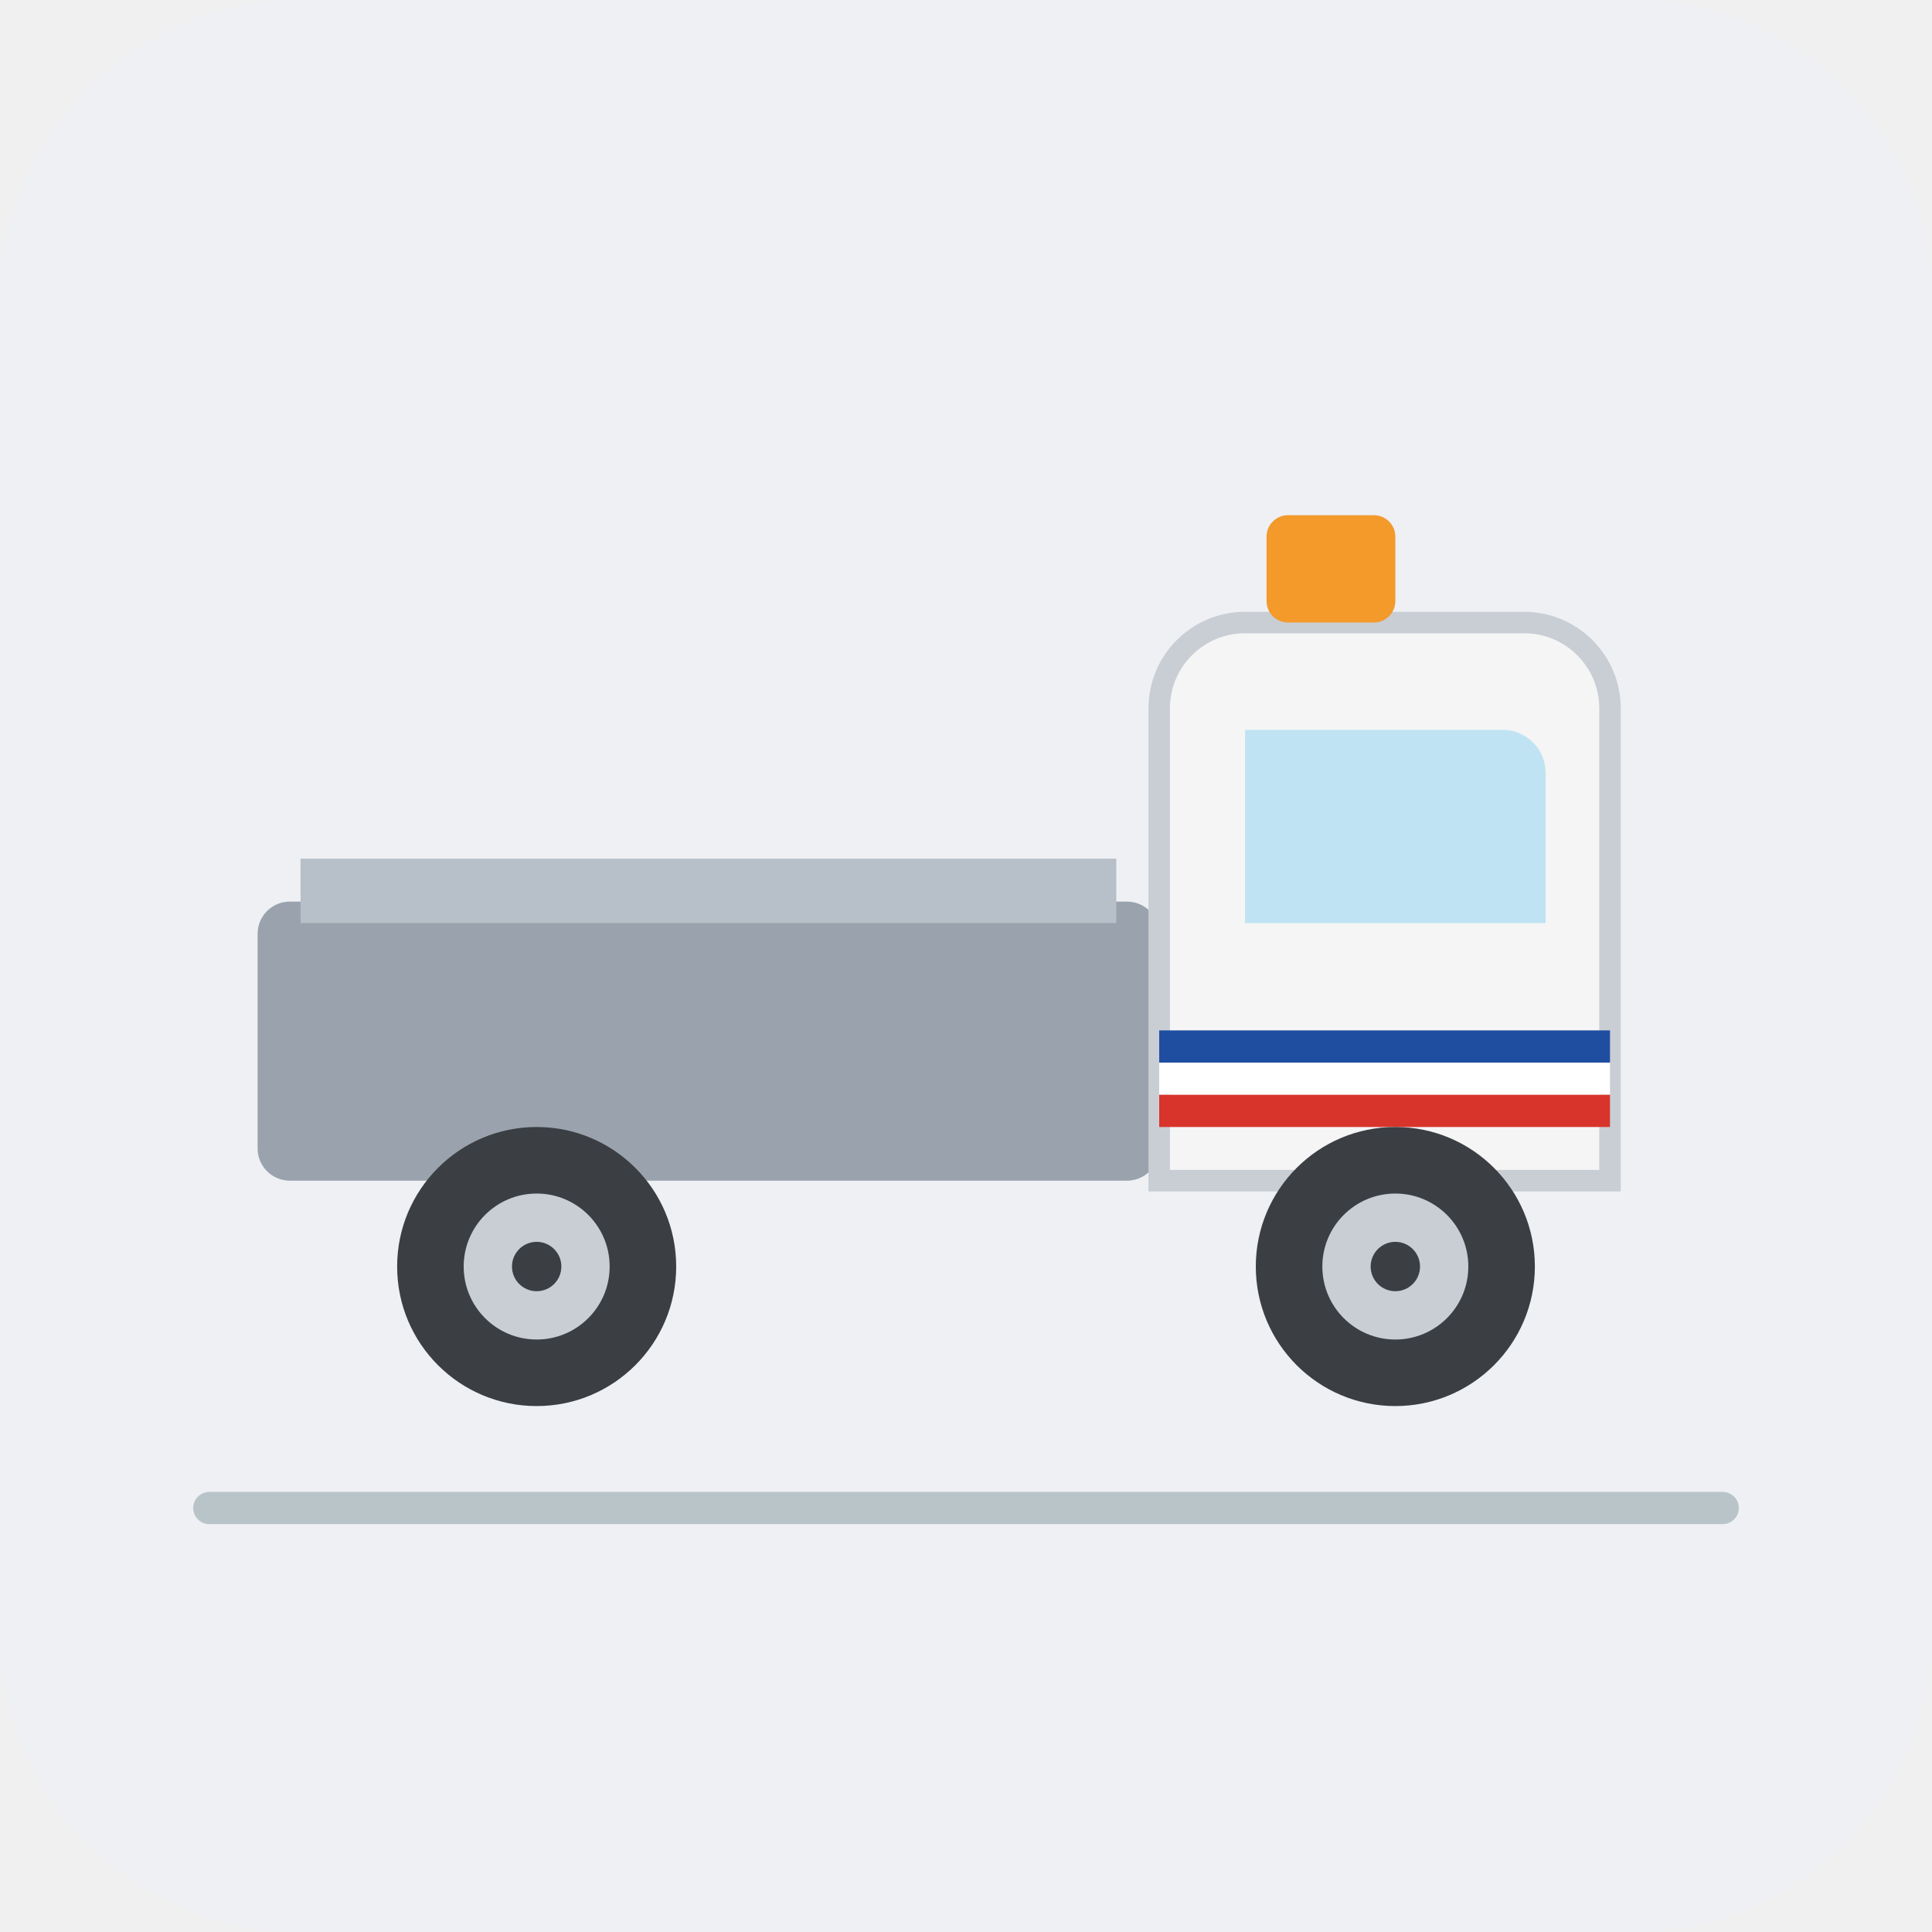
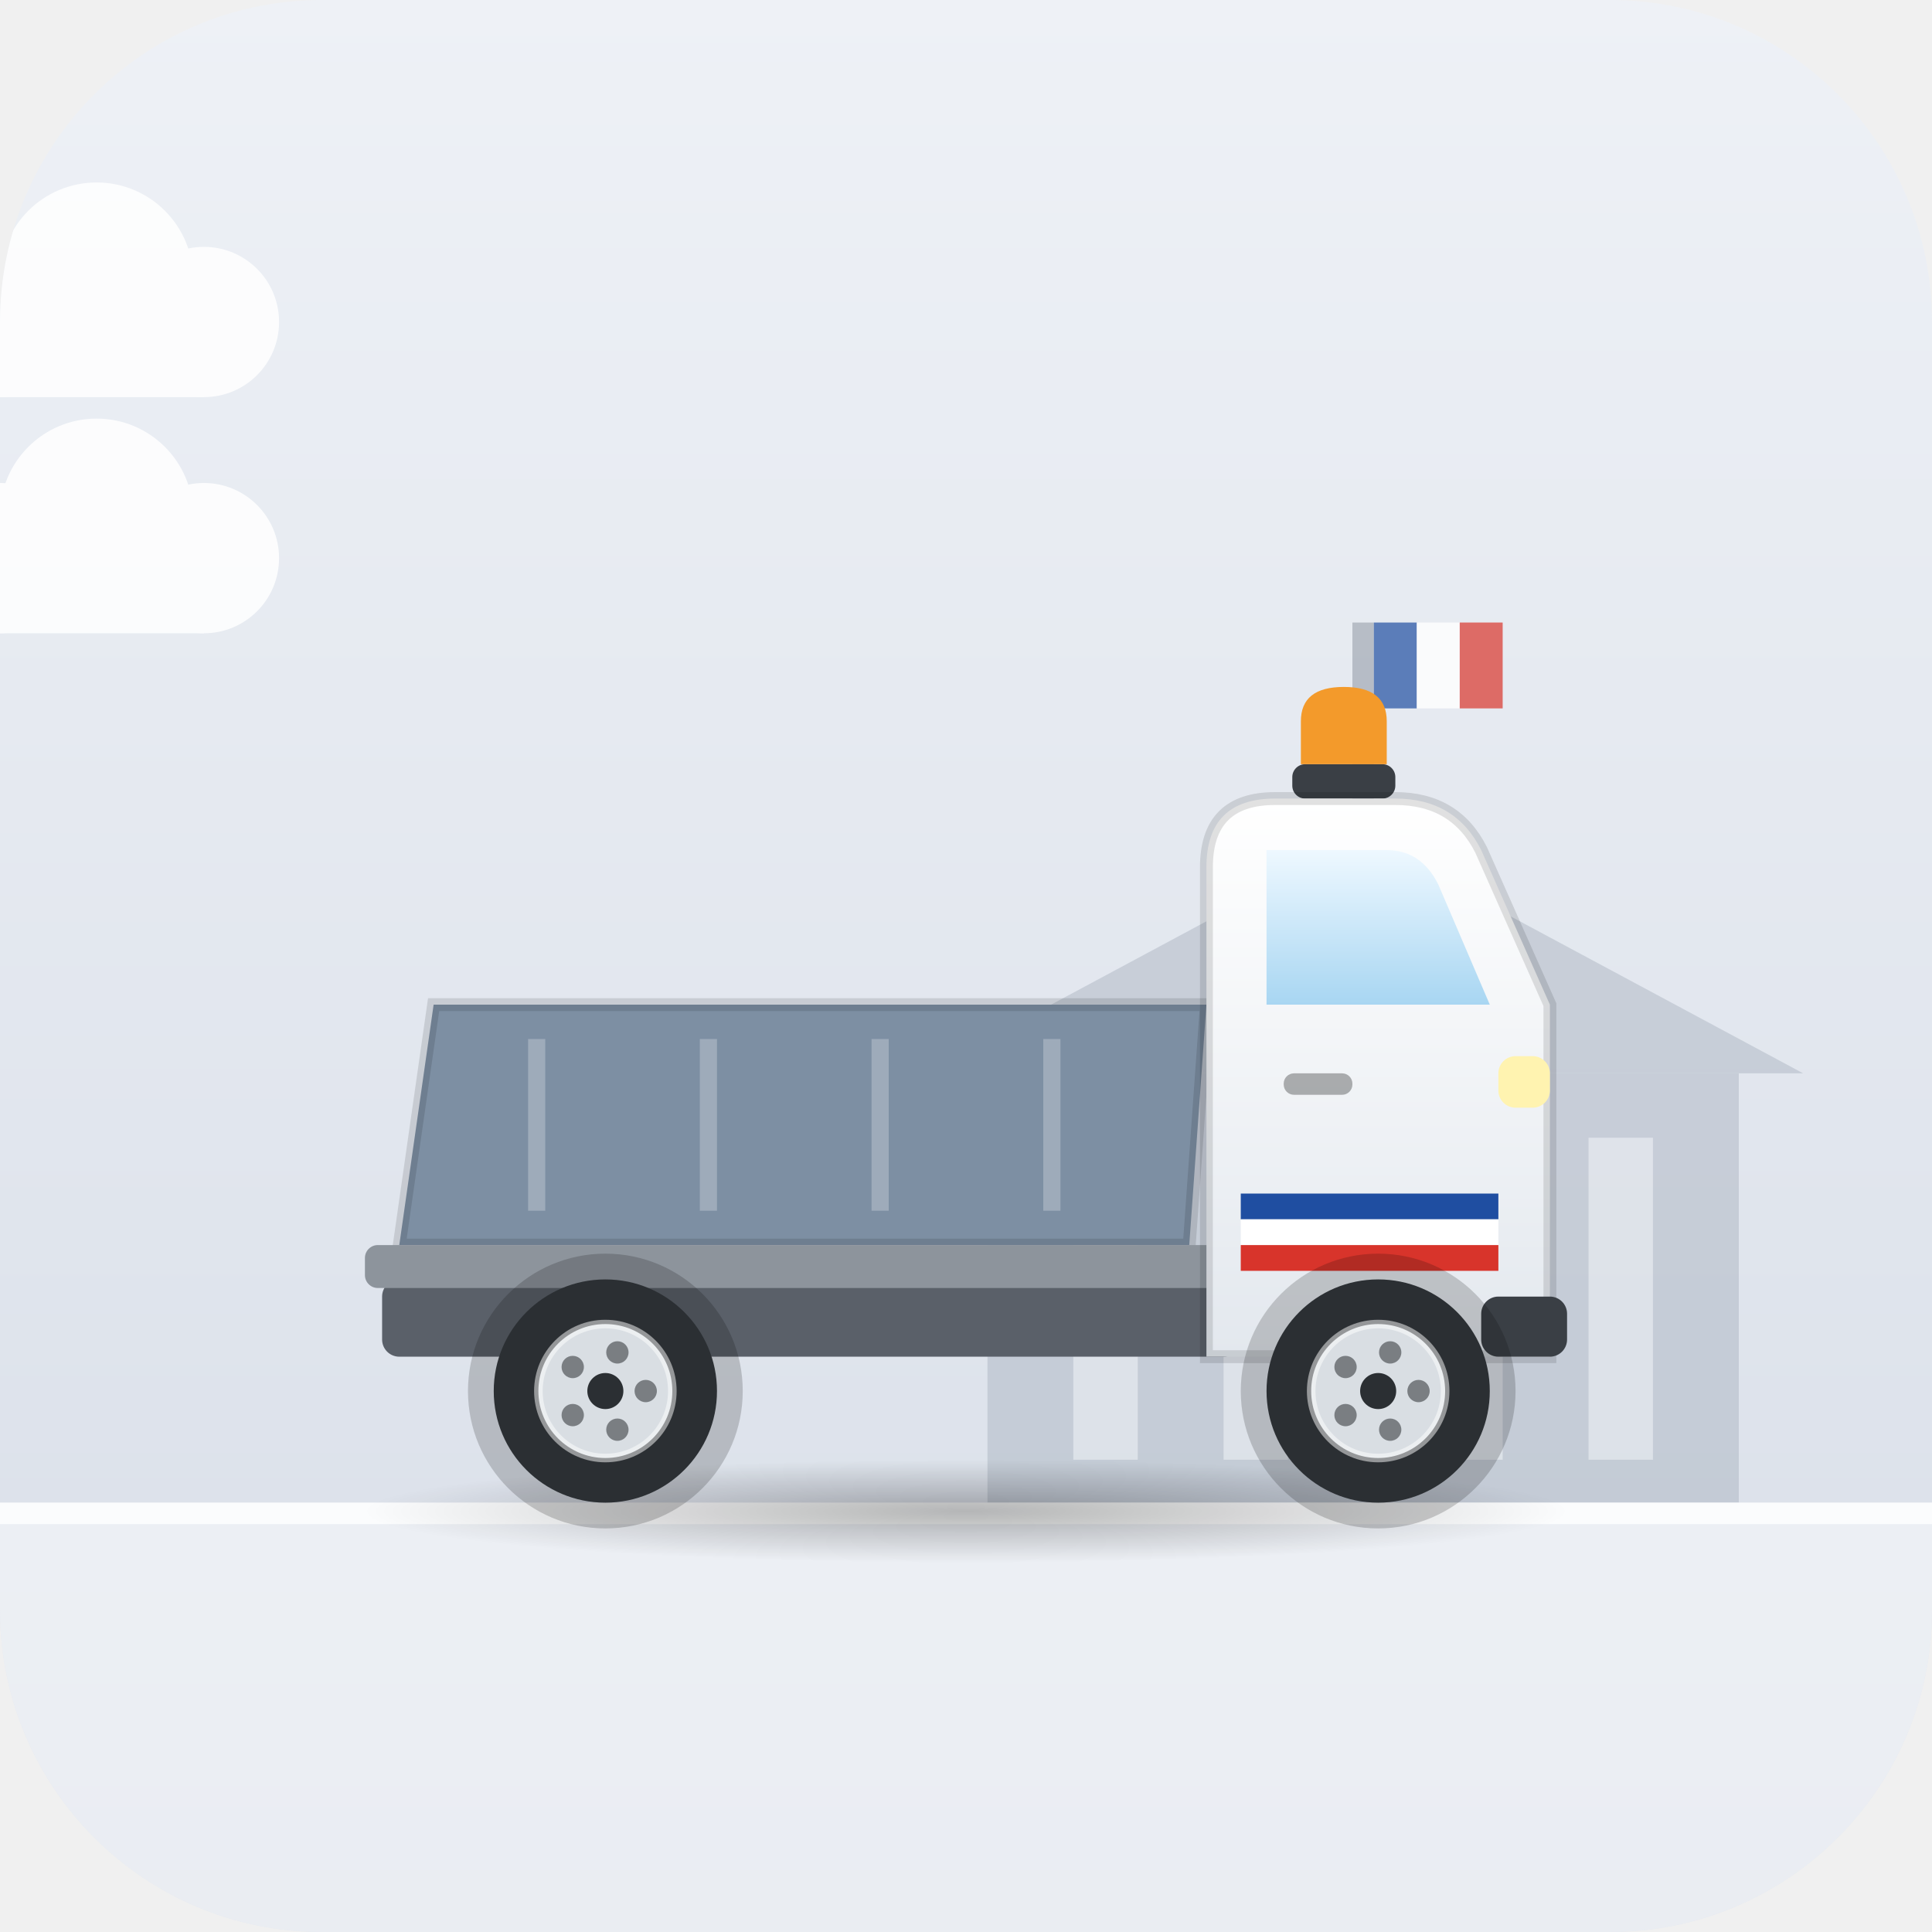
<svg xmlns="http://www.w3.org/2000/svg" viewBox="0 0 180 180" width="180" height="180">
-   <rect width="180" height="180" rx="28" fill="#eef0f4" />
-   <rect x="24" y="84" width="84" height="26" rx="3" fill="#9aa3ad" />
-   <rect x="28" y="80" width="76" height="6" fill="#b7bfc8" />
-   <path d="M108 110 V66 a8 8 0 0 1 8 -8 h26 a8 8 0 0 1 8 8 V110 Z" fill="#f5f5f5" stroke="#c9ced4" stroke-width="2" />
-   <path d="M116 68 h24 a4 4 0 0 1 4 4 V86 h-28 Z" fill="#bfe3f2" />
-   <rect x="118" y="48" width="12" height="10" rx="2" fill="#f39a2b" />
-   <rect x="108" y="96" width="42" height="3" fill="#1f4ea1" />
-   <rect x="108" y="99" width="42" height="3" fill="#ffffff" />
-   <rect x="108" y="102" width="42" height="3" fill="#d8342b" />
-   <circle cx="50" cy="118" r="13" fill="#3b3f44" />
-   <circle cx="50" cy="118" r="6.8" fill="#c9ced4" />
-   <circle cx="50" cy="118" r="2.3" fill="#3b3f44" />
-   <circle cx="130" cy="118" r="13" fill="#3b3f44" />
-   <circle cx="130" cy="118" r="6.8" fill="#c9ced4" />
-   <circle cx="130" cy="118" r="2.3" fill="#3b3f44" />
-   <rect x="18" y="139" width="144" height="3" rx="1.5" fill="#b9c4c9" />
+   <defs>
+     <linearGradient id="fond" x1="0" y1="0" x2="0" y2="1">
+       <stop offset="0" stop-color="#eef1f6" />
+       <stop offset="1" stop-color="#d8dee8" />
+     </linearGradient>
+     <clipPath id="cadre">
+       <rect width="180" height="180" rx="30" />
+     </clipPath>
+     <radialGradient id="ombre">
+       <stop offset="0" stop-color="#000000" stop-opacity="0.28" />
+       <stop offset="1" stop-color="#000000" stop-opacity="0" />
+     </radialGradient>
+   </defs>
+   <g clip-path="url(#cadre)">
+     <rect width="180" height="180" fill="url(#fond)" />
+     <g opacity="0.85">
+       <g>
+         <circle cx="0" cy="30" r="7" fill="#ffffff" />
+         <circle cx="9" cy="26" r="9" fill="#ffffff" />
+         <circle cx="19" cy="30" r="7" fill="#ffffff" />
+         <rect x="0" y="30" width="19" height="7" fill="#ffffff" />
+         <animateTransform attributeName="transform" type="translate" values="-30 0;200 0" dur="22s" begin="0s" repeatCount="indefinite" />
+       </g>
+     </g>
+     <g opacity="0.85">
+       <g>
+         <circle cx="0" cy="52" r="7" fill="#ffffff" />
+         <circle cx="9" cy="48" r="9" fill="#ffffff" />
+         <circle cx="19" cy="52" r="7" fill="#ffffff" />
+         <rect x="0" y="52" width="19" height="7" fill="#ffffff" />
+         <animateTransform attributeName="transform" type="translate" values="-30 0;200 0" dur="30s" begin="-11s" repeatCount="indefinite" />
+       </g>
+     </g>
+     <g opacity="0.45">
+       <rect x="92" y="100" width="70" height="40" fill="#a7b0bd" />
+       <path d="M86 100 L127 78 L168 100 Z" fill="#a7b0bd" />
+       <rect x="100" y="106" width="6" height="30" fill="#ffffff" opacity="0.6" />
+       <rect x="114" y="106" width="6" height="30" fill="#ffffff" opacity="0.6" />
+       <rect x="134" y="106" width="6" height="30" fill="#ffffff" opacity="0.6" />
+       <rect x="148" y="106" width="6" height="30" fill="#ffffff" opacity="0.6" />
+       <circle cx="127" cy="92" r="5" fill="#ffffff" opacity="0.8" />
+       <rect x="126" y="58" width="2" height="22" fill="#7c8592" />
+     </g>
+     <g>
+       <rect x="128" y="58" width="4" height="8" fill="#1f4ea1" opacity="0.7" />
+       <rect x="132" y="58" width="4" height="8" fill="#ffffff" opacity="0.8" />
+       <rect x="136" y="58" width="4" height="8" fill="#d8342b" opacity="0.7" />
+       <animateTransform attributeName="transform" type="scale" values="1 1;0.86 1;1 1" dur="1.4s" begin="0s" repeatCount="indefinite" />
+     </g>
+     <rect x="0" y="140" width="180" height="40" fill="#ffffff" opacity="0.45" />
+     <rect x="0" y="140" width="180" height="2" fill="#ffffff" opacity="0.8" />
+     <g transform="translate(18.0 28.0) scale(0.8)">
+       <circle cx="40" cy="137" r="0" fill="#c8b89a">
+         <animate attributeName="r" values="0;5;7" dur="0.7s" begin="0.78s" fill="freeze" />
+         <animate attributeName="opacity" values="0.8;0.5;0" dur="0.7s" begin="0.78s" fill="freeze" />
+         <animate attributeName="cx" values="40;30;24" dur="0.7s" begin="0.78s" fill="freeze" />
+       </circle>
+       <circle cx="48" cy="137" r="0" fill="#c8b89a">
+         <animate attributeName="r" values="0;4;6" dur="0.7s" begin="0.78s" fill="freeze" />
+         <animate attributeName="opacity" values="0.8;0.5;0" dur="0.7s" begin="0.78s" fill="freeze" />
+         <animate attributeName="cx" values="48;38;32" dur="0.7s" begin="0.78s" fill="freeze" />
+       </circle>
+       <circle cx="118" cy="137" r="0" fill="#c8b89a">
+         <animate attributeName="r" values="0;4;6" dur="0.7s" begin="0.78s" fill="freeze" />
+         <animate attributeName="opacity" values="0.8;0.5;0" dur="0.7s" begin="0.78s" fill="freeze" />
+         <animate attributeName="cx" values="118;108;102" dur="0.7s" begin="0.78s" fill="freeze" />
+       </circle>
+       <g>
+         <animateTransform attributeName="transform" type="translate" values="-205 0;7 0;-2 0;0 0" dur="1.25s" begin="0s" keyTimes="0;0.72;0.88;1" calcMode="spline" keySplines="0.2 0.65 0.35 1;0.45 0 0.55 1;0.45 0 0.55 1" fill="freeze" />
+         <ellipse cx="90" cy="141" rx="70" ry="6" fill="url(#ombre)" />
+         <g opacity="0">
+           <animate attributeName="opacity" values="0;0.9;0;0" dur="1.25s" begin="0s" keyTimes="0;0.3;0.7;1" fill="freeze" />
+           <rect x="-4" y="92" width="18" height="3" rx="1.5" fill="#ffffff" />
+           <rect x="-12" y="104" width="24" height="3" rx="1.5" fill="#ffffff" />
+           <rect x="0" y="116" width="14" height="3" rx="1.5" fill="#ffffff" />
+         </g>
+         <g>
+           <animateTransform attributeName="transform" type="rotate" values="0 90 140;0 90 140;2.6 90 140;-1.2 90 140;0 90 140" dur="1.5s" begin="0s" keyTimes="0;0.55;0.72;0.86;1" calcMode="spline" keySplines="0 0 1 1;0.3 0 0.6 1;0.4 0 0.6 1;0.4 0 0.6 1" fill="freeze" />
+           <g>
+             <animateTransform attributeName="transform" type="translate" values="0 0;0 -0.9;0 0" dur="0.5s" begin="1.25s" repeatCount="indefinite" />
+             <defs>
+               <linearGradient id="caisse" x1="0" y1="0" x2="0" y2="1">
+                 <stop offset="0" stop-color="#ffffff" />
+                 <stop offset="1" stop-color="#e3e8ee" />
+               </linearGradient>
+               <linearGradient id="verre" x1="0" y1="0" x2="0" y2="1">
+                 <stop offset="0" stop-color="#eef8ff" />
+                 <stop offset="1" stop-color="#a8d6f2" />
+               </linearGradient>
+             </defs>
+             <path d="M24 110 L28 82 H118 L116 110 Z" fill="#7d8fa3" />
+             <path d="M24 110 L28 82 H118 L116 110 Z" fill="none" stroke="#000000" stroke-opacity="0.12" stroke-width="1.5" />
+             <path d="M40 86 V106 M60 86 V106 M80 86 V106 M100 86 V106" stroke="#ffffff" stroke-opacity="0.25" stroke-width="2" />
+             <rect x="22" y="114" width="100" height="9" rx="2" fill="#5a6069" />
+             <rect x="20" y="110" width="102" height="5" rx="1.5" fill="#8d949c" />
+             <rect x="128" y="54" width="12" height="4" rx="1.5" fill="#3a3f45" />
+             <path d="M129 54 V49 Q129 45 134 45 Q139 45 139 49 V54 Z" fill="#f39a2b">
+               <animate attributeName="fill" values="#f39a2b;#ffd27a;#f39a2b" dur="0.6s" begin="0s" repeatCount="indefinite" />
+             </path>
+             <circle cx="134" cy="49" r="6" fill="#ffb347" opacity="0">
+               <animate attributeName="r" values="5;14" dur="0.6s" begin="0s" repeatCount="indefinite" />
+               <animate attributeName="opacity" values="0.55;0" dur="0.6s" begin="0s" repeatCount="indefinite" />
+             </circle>
+             <path d="M118 123 V66 Q118 58 126 58 H140 Q147 58 150 64 L158 82 V123 Z" fill="url(#caisse)" />
+             <path d="M118 123 V66 Q118 58 126 58 H140 Q147 58 150 64 L158 82 V123 Z" fill="none" stroke="#000000" stroke-opacity="0.12" stroke-width="1.5" />
+             <path d="M125 64 H139 Q143 64 145 68 L151 82 H125 Z" fill="url(#verre)" />
+             <clipPath id="vitre">
+               <path d="M125 64 H139 Q143 64 145 68 L151 82 H125 Z" />
+             </clipPath>
+             <g clip-path="url(#vitre)">
+               <rect x="-40" y="40" width="14" height="90" fill="#ffffff" opacity="0.65" transform="skewX(-25)">
+                 <animate attributeName="x" values="-40;220;220" dur="5s" begin="1.45s" keyTimes="0;0.2;1" repeatCount="indefinite" />
+               </rect>
+             </g>
+             <rect x="122" y="104" width="30" height="3" fill="#1f4ea1" />
+             <rect x="122" y="107" width="30" height="3" fill="#ffffff" />
+             <rect x="122" y="110" width="30" height="3" fill="#d8342b" />
+             <rect x="127" y="90" width="8" height="2.5" rx="1.2" fill="#000000" opacity="0.3" />
+             <rect x="152" y="88" width="6" height="6" rx="2" fill="#fff3b0" />
+             <rect x="150" y="116" width="10" height="7" rx="2" fill="#3a3f45" />
+             <circle cx="48" cy="127" r="16" fill="#000000" opacity="0.18" />
+             <circle cx="138" cy="127" r="16" fill="#000000" opacity="0.18" />
+             <g>
+               <circle cx="48" cy="127" r="13" fill="#2b2f33" />
+               <circle cx="48" cy="127" r="7.8" fill="#d9dee3" />
+               <circle cx="48" cy="127" r="7.8" fill="none" stroke="#ffffff" stroke-opacity="0.5" stroke-width="1" />
+               <circle cx="52.7" cy="127.0" r="1.3" fill="#2b2f33" opacity="0.55" />
+               <circle cx="49.4" cy="131.5" r="1.3" fill="#2b2f33" opacity="0.55" />
+               <circle cx="44.2" cy="129.8" r="1.3" fill="#2b2f33" opacity="0.55" />
+               <circle cx="44.2" cy="124.2" r="1.3" fill="#2b2f33" opacity="0.55" />
+               <circle cx="49.4" cy="122.5" r="1.3" fill="#2b2f33" opacity="0.55" />
+               <circle cx="48" cy="127" r="2.1" fill="#2b2f33" />
+               <animateTransform attributeName="transform" type="rotate" values="0 48 127;900 48 127" dur="1.25s" begin="0s" calcMode="spline" keySplines="0.15 0.55 0.35 1" fill="freeze" />
+             </g>
+             <g>
+               <circle cx="138" cy="127" r="13" fill="#2b2f33" />
+               <circle cx="138" cy="127" r="7.8" fill="#d9dee3" />
+               <circle cx="138" cy="127" r="7.8" fill="none" stroke="#ffffff" stroke-opacity="0.5" stroke-width="1" />
+               <circle cx="142.7" cy="127.0" r="1.3" fill="#2b2f33" opacity="0.55" />
+               <circle cx="139.4" cy="131.5" r="1.3" fill="#2b2f33" opacity="0.55" />
+               <circle cx="134.2" cy="129.8" r="1.3" fill="#2b2f33" opacity="0.55" />
+               <circle cx="134.2" cy="124.2" r="1.3" fill="#2b2f33" opacity="0.55" />
+               <circle cx="139.4" cy="122.5" r="1.3" fill="#2b2f33" opacity="0.55" />
+               <circle cx="138" cy="127" r="2.1" fill="#2b2f33" />
+               <animateTransform attributeName="transform" type="rotate" values="0 138 127;900 138 127" dur="1.25s" begin="0s" calcMode="spline" keySplines="0.15 0.55 0.35 1" fill="freeze" />
+             </g>
+           </g>
+         </g>
+       </g>
+     </g>
+   </g>
</svg>
